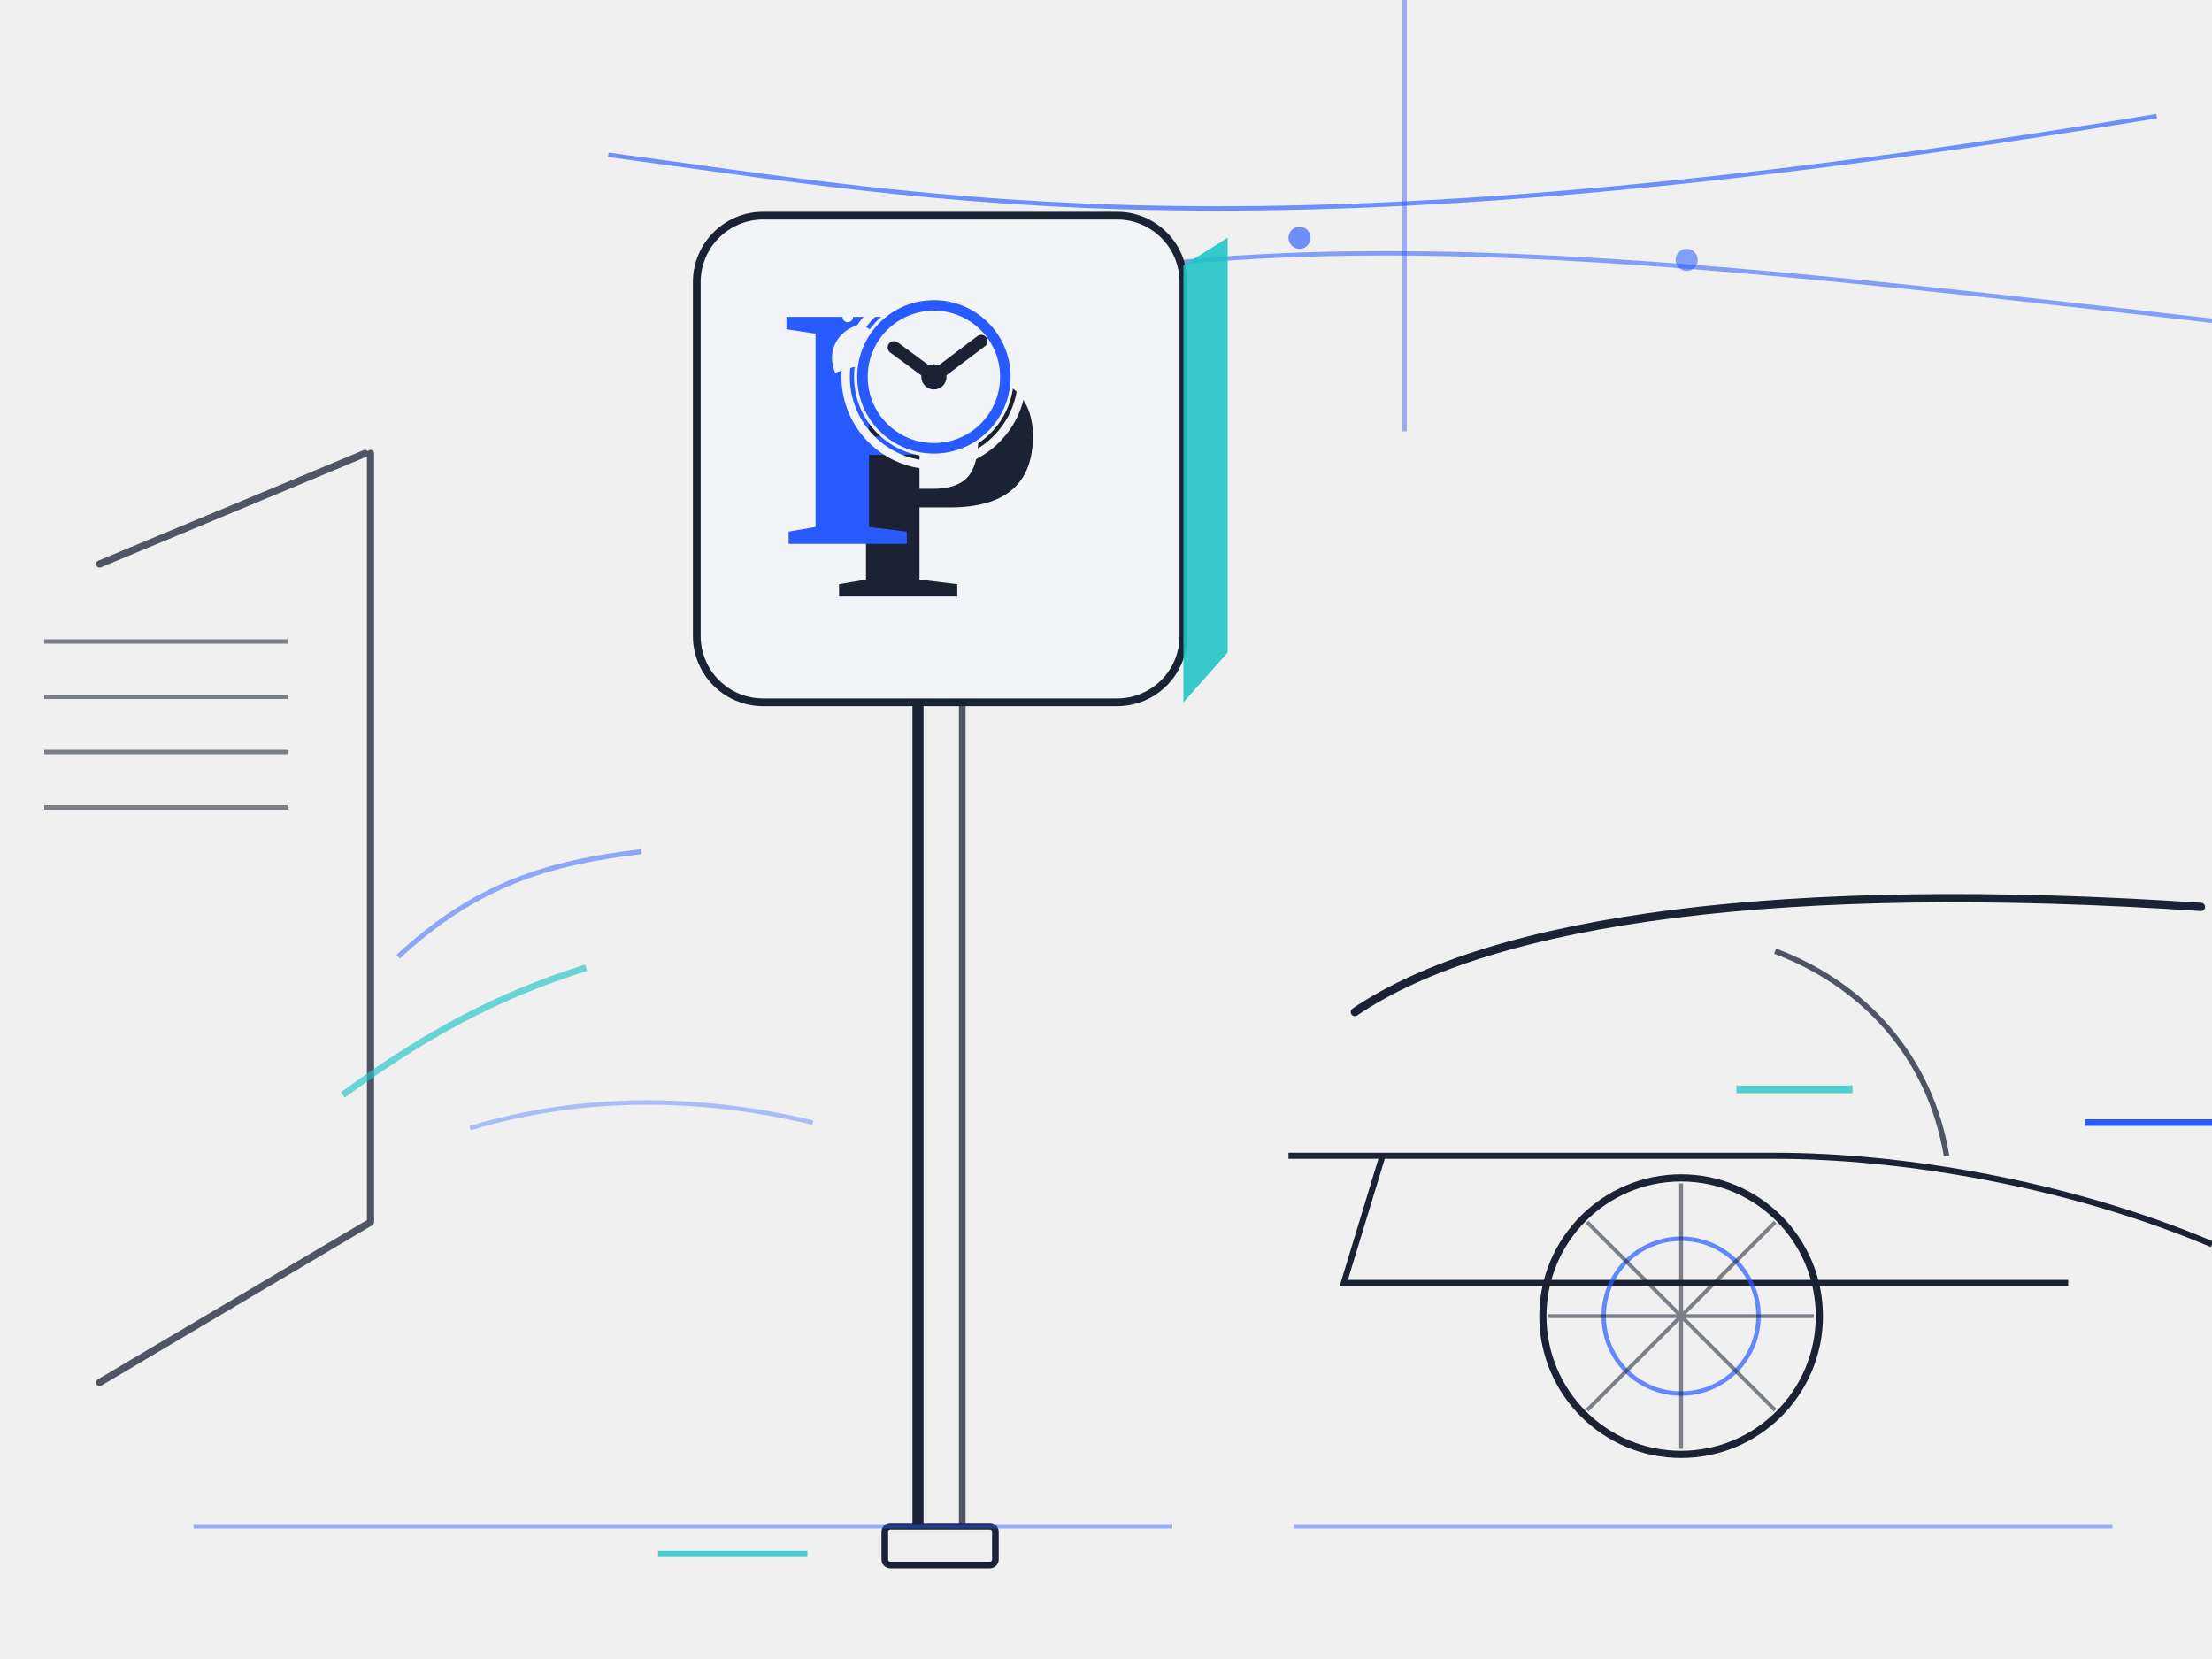
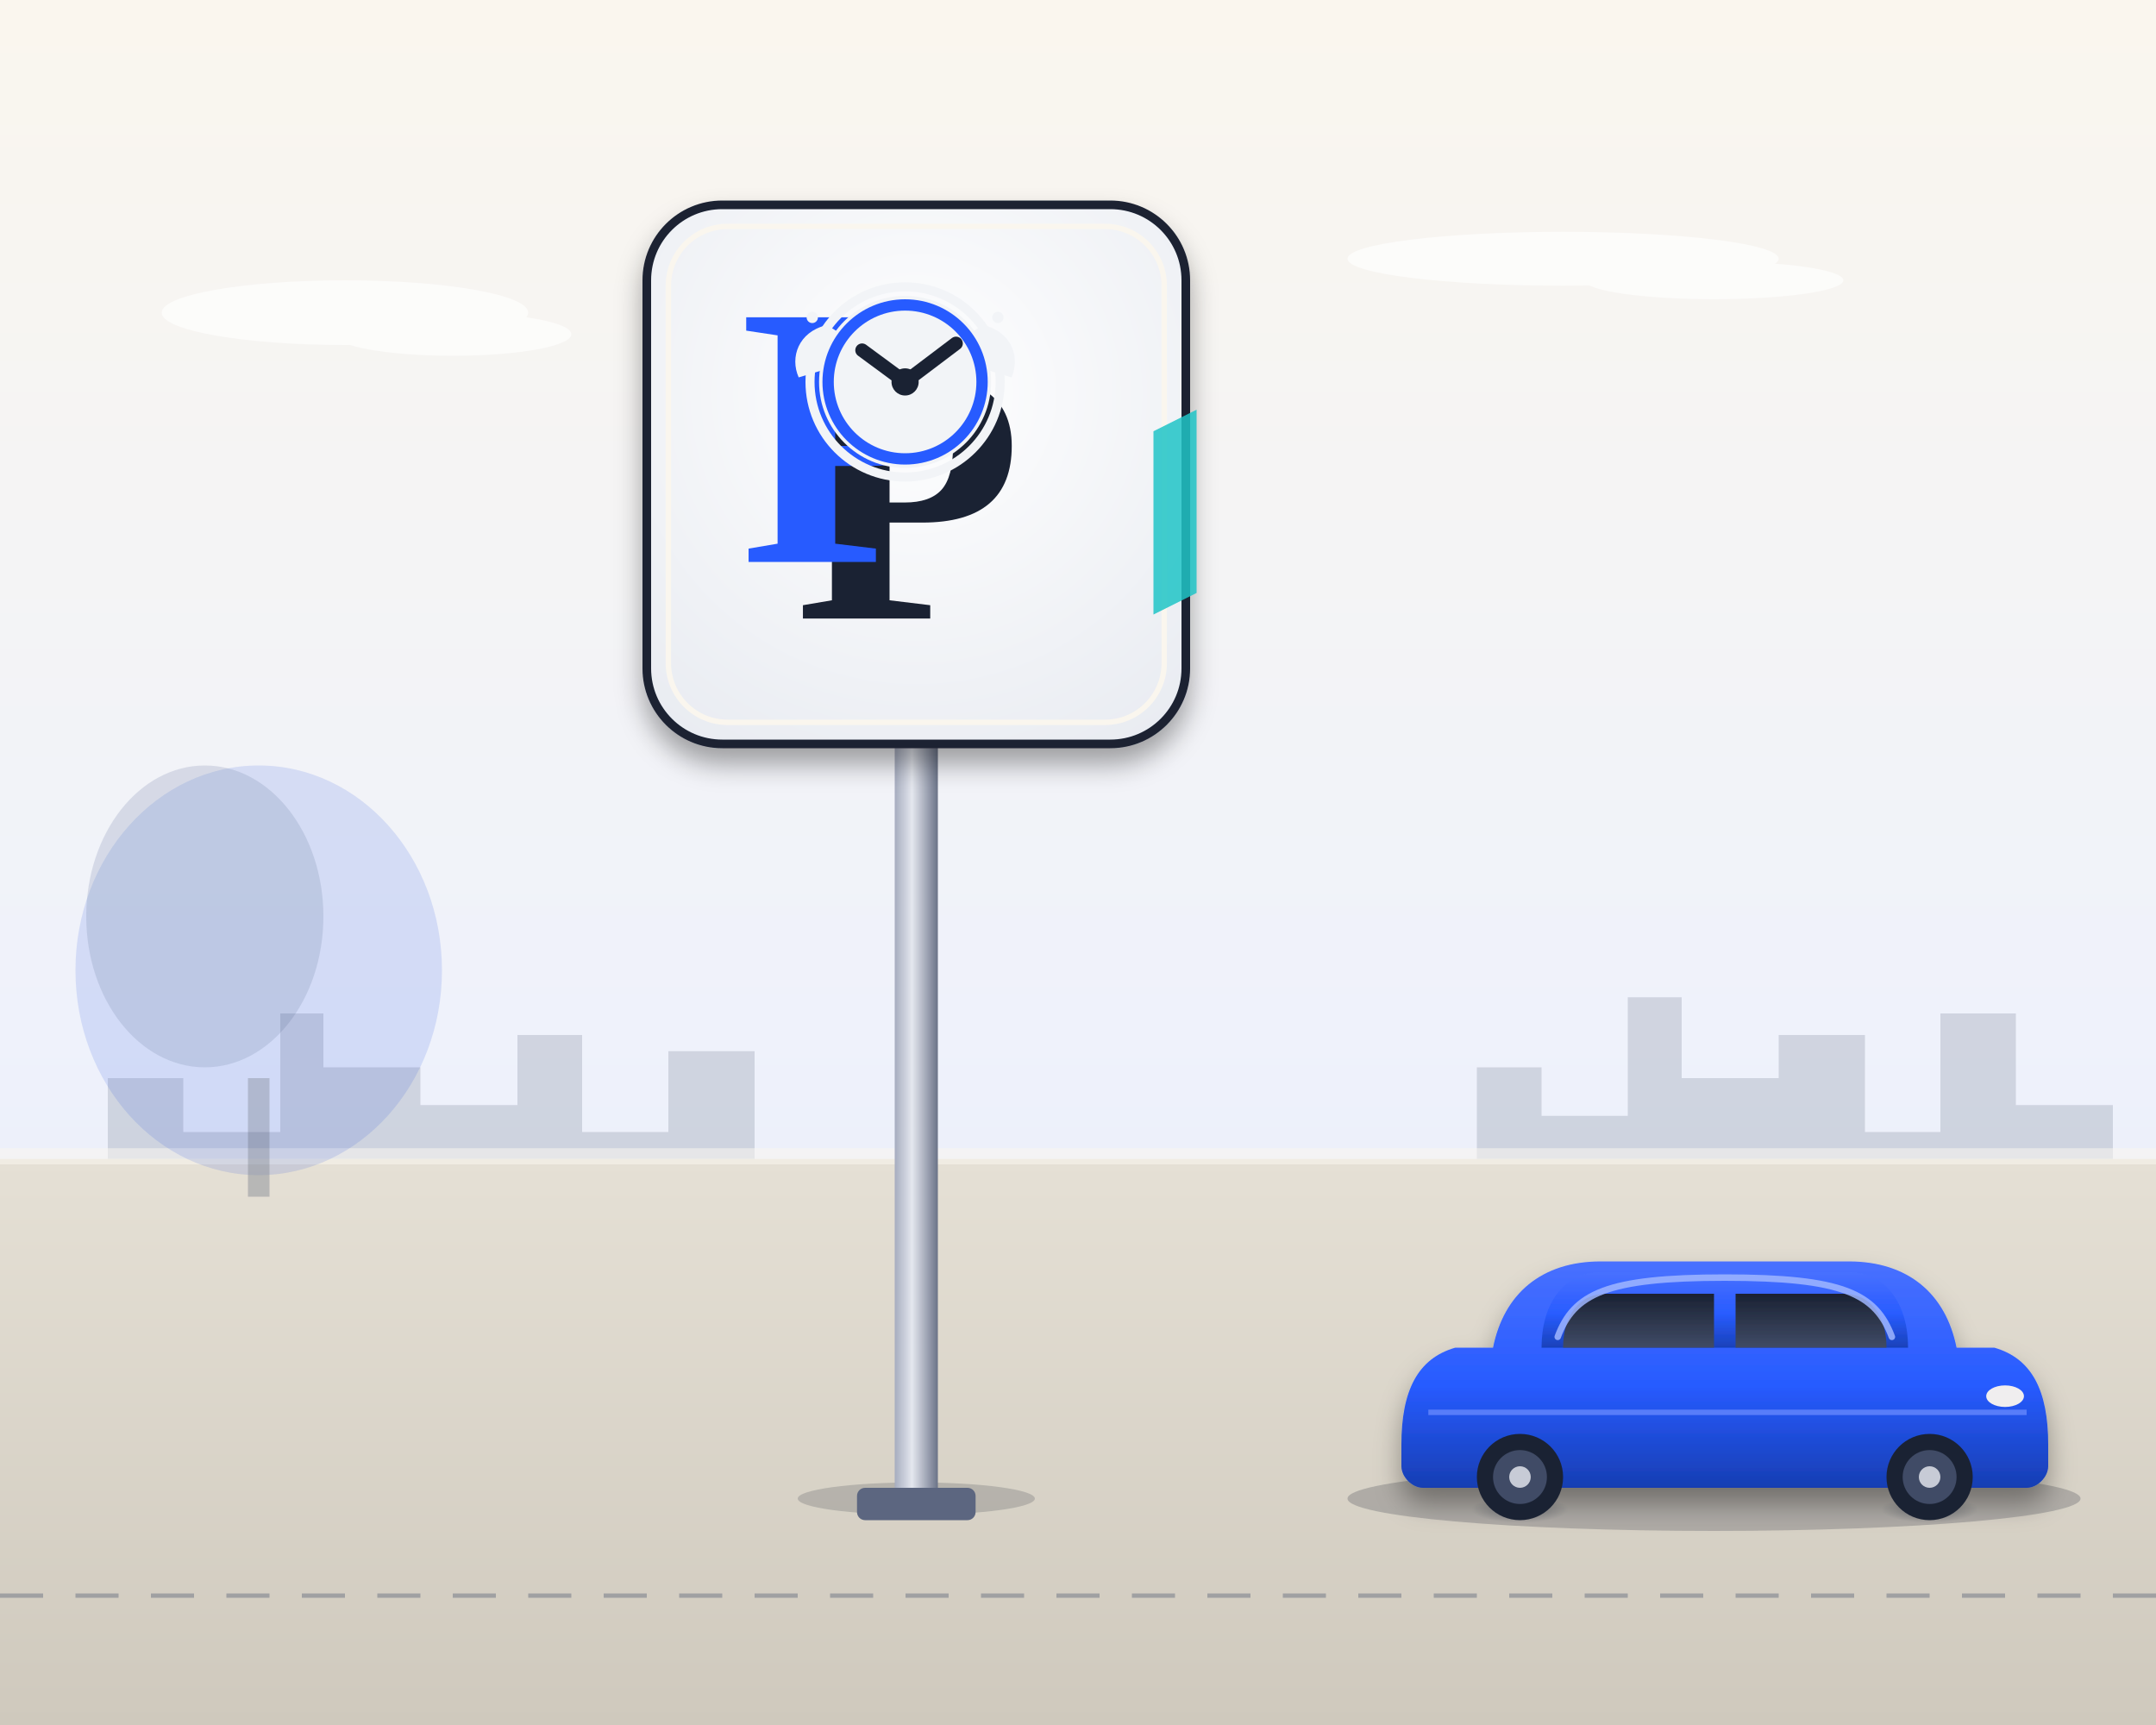
- <svg xmlns="http://www.w3.org/2000/svg" width="400" height="300" viewBox="0 0 400 300" role="img" aria-labelledby="title desc">
+ <svg xmlns="http://www.w3.org/2000/svg" width="400" height="320" viewBox="0 0 400 320" role="img" aria-labelledby="title desc">
  <defs>
+     <linearGradient id="sky" x1="0" y1="0" x2="0" y2="1">
+       <stop offset="0%" stop-color="#FAF6EE" />
+       <stop offset="60%" stop-color="#EFF2FB" />
+       <stop offset="100%" stop-color="#E1E7F7" />
+     </linearGradient>
+     <linearGradient id="ground" x1="0" y1="0" x2="0" y2="1">
+       <stop offset="0%" stop-color="#E5E0D5" />
+       <stop offset="100%" stop-color="#CFC9BD" />
+     </linearGradient>
+     <linearGradient id="pole" x1="0" y1="0" x2="1" y2="0">
+       <stop offset="0%" stop-color="#A6ACBF" />
+       <stop offset="40%" stop-color="#E4E7EE" />
+       <stop offset="55%" stop-color="#C7CBD6" />
+       <stop offset="100%" stop-color="#6B7388" />
+     </linearGradient>
+     <radialGradient id="signFace" cx="50%" cy="35%" r="80%">
+       <stop offset="0%" stop-color="#FFFFFF" />
+       <stop offset="100%" stop-color="#E8EBF1" />
+     </radialGradient>
+     <linearGradient id="carBody" x1="0" y1="0" x2="0" y2="1">
+       <stop offset="0%" stop-color="#4870FF" />
+       <stop offset="55%" stop-color="#275BFF" />
+       <stop offset="100%" stop-color="#173EB3" />
+     </linearGradient>
+     <linearGradient id="carGlass" x1="0" y1="0" x2="0" y2="1">
+       <stop offset="0%" stop-color="#1A2233" />
+       <stop offset="100%" stop-color="#404B66" />
+     </linearGradient>
+     <filter id="softShadow" x="-20%" y="-20%" width="140%" height="160%">
+       <feGaussianBlur in="SourceAlpha" stdDeviation="2.5" />
+       <feOffset dx="0" dy="3" result="offset" />
+       <feComponentTransfer>
+         <feFuncA type="linear" slope="0.35" />
+       </feComponentTransfer>
+       <feMerge>
+         <feMergeNode />
+         <feMergeNode in="SourceGraphic" />
+       </feMerge>
+     </filter>
+     <radialGradient id="wheelShadow" cx="50%" cy="50%" r="50%">
+       <stop offset="0%" stop-color="#1A2233" stop-opacity="0.45" />
+       <stop offset="100%" stop-color="#1A2233" stop-opacity="0" />
+     </radialGradient>
    <style>.serif { font-family: Fraunces, Georgia, 'Times New Roman', serif; font-weight: 800; }</style>
  </defs>
-   <rect width="400" height="300" fill="none" />
-   <path d="M110 28 C170 36 227 48 390 21" fill="none" stroke="#275BFF" stroke-width="0.8" opacity="0.65" />
-   <path d="M150 60 C220 38 287 45 400 58" fill="none" stroke="#275BFF" stroke-width="0.8" opacity="0.55" />
-   <path d="M254 0 L254 78" fill="none" stroke="#275BFF" stroke-width="0.8" opacity="0.45" />
-   <circle cx="235" cy="43" r="2" fill="#275BFF" opacity="0.65" />
-   <circle cx="305" cy="47" r="2" fill="#275BFF" opacity="0.55" />
-   <path d="M18 102 L66 82 M18 250 L67 221 M67 82 L67 221" fill="none" stroke="#1A2233" stroke-width="1.3" stroke-linecap="round" opacity="0.75" />
-   <path d="M8 116 H52 M8 126 H52 M8 136 H52 M8 146 H52" fill="none" stroke="#1A2233" stroke-width="0.8" opacity="0.55" />
-   <path d="M72 173 C86 160 99 156 116 154" fill="none" stroke="#275BFF" stroke-width="0.9" opacity="0.5" />
-   <path d="M85 204 C105 198 126 198 147 203" fill="none" stroke="#275BFF" stroke-width="0.8" opacity="0.35" />
-   <path d="M62 198 C77 187 90 180 106 175" fill="none" stroke="#20C4C7" stroke-width="1.2" opacity="0.65" />
-   <path d="M166 89 L166 276" fill="none" stroke="#1A2233" stroke-width="2" />
-   <path d="M174 89 L174 276" fill="none" stroke="#1A2233" stroke-width="1.2" opacity="0.75" />
-   <rect x="160" y="276" width="20" height="7" rx="1" fill="none" stroke="#1A2233" stroke-width="1.2" />
-   <rect x="126" y="39" width="88" height="88" rx="12" fill="#F2F4F7" stroke="#1A2233" stroke-width="1.4" />
-   <path d="M214 48 L222 43 L222 118 L214 127Z" fill="#20C4C7" opacity="0.9" />
-   <g transform="translate(121 33) scale(0.19)">
+   <rect width="400" height="320" fill="url(#sky)" />
+   <g opacity="0.18" fill="#404B66">
+     <path d="M0 215 L20 215 L20 200 L34 200 L34 210 L52 210 L52 188 L60 188 L60 198 L78 198 L78 205 L96 205 L96 192 L108 192 L108 210 L124 210 L124 195 L140 195 L140 215 Z" />
+     <path d="M260 215 L274 215 L274 198 L286 198 L286 207 L302 207 L302 185 L312 185 L312 200 L330 200 L330 192 L346 192 L346 210 L360 210 L360 188 L374 188 L374 205 L392 205 L392 215 L400 215 L400 215 Z" />
+   </g>
+   <g fill="#FFFFFF" opacity="0.65">
+     <ellipse cx="64" cy="58" rx="34" ry="6" />
+     <ellipse cx="84" cy="62" rx="22" ry="4" />
+     <ellipse cx="290" cy="48" rx="40" ry="5" />
+     <ellipse cx="318" cy="52" rx="24" ry="3.5" />
+   </g>
+   <rect x="0" y="215" width="400" height="105" fill="url(#ground)" />
+   <rect x="0" y="213" width="400" height="3" fill="#FAF6EE" opacity="0.55" />
+   <g opacity="0.55">
+     <ellipse cx="48" cy="180" rx="34" ry="38" fill="#1F4CD9" opacity="0.25" />
+     <ellipse cx="38" cy="170" rx="22" ry="28" fill="#0B2466" opacity="0.22" />
+     <rect x="46" y="200" width="4" height="22" fill="#404B66" opacity="0.5" />
+   </g>
+   <ellipse cx="170" cy="278" rx="22" ry="3" fill="#1A2233" opacity="0.18" />
+   <rect x="166" y="118" width="8" height="160" rx="2" fill="url(#pole)" />
+   <rect x="159" y="276" width="22" height="6" rx="1.5" fill="#5C6680" />
+   <g filter="url(#softShadow)">
+     <rect x="120" y="38" width="100" height="100" rx="14" fill="url(#signFace)" stroke="#1A2233" stroke-width="1.6" />
+     <rect x="124" y="42" width="92" height="92" rx="11" fill="none" stroke="#FAF6EE" stroke-width="1" />
+   </g>
+   <g transform="translate(115 32) scale(0.21)">
    <text class="serif" x="154" y="394" font-size="330" fill="#1A2233">P</text>
    <text class="serif" x="106" y="344" font-size="330" fill="#275BFF">P</text>
    <g transform="translate(252 185)">
      <path d="M-70,-50 C-94,-44 -102,-22 -94,-4 L-48,-18 C-49,-35 -57,-45 -70,-50Z" fill="#F2F4F7" />
      <path d="M70,-50 C94,-44 102,-22 94,-4 L48,-18 C49,-35 57,-45 70,-50Z" fill="#F2F4F7" />
      <circle cx="-82" cy="-57" r="5" fill="#F2F4F7" />
      <circle cx="82" cy="-57" r="5" fill="#F2F4F7" />
      <circle cx="0" cy="0" r="76" fill="#F2F4F7" />
      <circle cx="0" cy="0" r="68" fill="none" stroke="#275BFF" stroke-width="10" />
      <circle cx="0" cy="0" r="84" fill="none" stroke="#F2F4F7" stroke-width="8" />
      <line x1="0" y1="0" x2="-38" y2="-28" stroke="#1A2233" stroke-width="12" stroke-linecap="round" />
      <line x1="0" y1="0" x2="45" y2="-34" stroke="#1A2233" stroke-width="12" stroke-linecap="round" />
      <circle cx="0" cy="0" r="12" fill="#1A2233" />
    </g>
  </g>
-   <path d="M245 183 C270 166 323 159 398 164" fill="none" stroke="#1A2233" stroke-width="1.5" stroke-linecap="round" />
-   <path d="M233 209 L321 209 C344 209 374 214 400 225" fill="none" stroke="#1A2233" stroke-width="1.1" />
-   <path d="M250 209 L243 232 L374 232" fill="none" stroke="#1A2233" stroke-width="1.1" />
-   <path d="M321 172 C337 178 349 191 352 209" fill="none" stroke="#1A2233" stroke-width="1" opacity="0.75" />
-   <circle cx="304" cy="238" r="25" fill="none" stroke="#1A2233" stroke-width="1.3" />
-   <circle cx="304" cy="238" r="14" fill="none" stroke="#275BFF" stroke-width="0.8" opacity="0.7" />
-   <path d="M280 238 H328 M304 214 V262 M287 221 L321 255 M321 221 L287 255" stroke="#1A2233" stroke-width="0.7" opacity="0.55" />
-   <path d="M377 203 H400" stroke="#275BFF" stroke-width="1.2" />
-   <path d="M314 197 H335" stroke="#20C4C7" stroke-width="1.4" opacity="0.75" />
-   <path d="M35 276 H212 M234 276 H382" fill="none" stroke="#275BFF" stroke-width="0.8" opacity="0.45" />
-   <path d="M119 281 H146" stroke="#20C4C7" stroke-width="1.1" opacity="0.8" />
+   <path d="M214 80 L222 76 L222 110 L214 114 Z" fill="#20C4C7" opacity="0.85" />
+   <ellipse cx="318" cy="278" rx="68" ry="6" fill="#1A2233" opacity="0.22" />
+   <g filter="url(#softShadow)">
+     <path d="M260 268          C 260 258 263 252 270 250          L 277 250          C 279 240 286 234 297 234          L 343 234          C 354 234 361 240 363 250          L 370 250          C 377 252 380 258 380 268          L 380 272          C 380 274 378 276 376 276          L 264 276          C 262 276 260 274 260 272 Z" fill="url(#carBody)" />
+     <path d="M286 250          C 286 242 290 236 297 236          L 343 236          C 350 236 354 242 354 250          Z" fill="url(#carBody)" opacity="0.92" />
+     <path d="M290 250          C 290 244 293 240 298 240          L 318 240          L 318 250 Z" fill="url(#carGlass)" />
+     <path d="M322 240          L 342 240          C 347 240 350 244 350 250          L 322 250 Z" fill="url(#carGlass)" />
+     <path d="M289 248 C 292 240 298 237 320 237 C 342 237 348 240 351 248" fill="none" stroke="#9FB6FF" stroke-width="1.2" stroke-linecap="round" opacity="0.85" />
+     <line x1="265" y1="262" x2="376" y2="262" stroke="#6F8FFF" stroke-width="1" opacity="0.7" />
+     <ellipse cx="372" cy="259" rx="3.5" ry="2" fill="#FAF6EE" opacity="0.95" />
+   </g>
+   <g>
+     <ellipse cx="282" cy="280" rx="9" ry="2.5" fill="url(#wheelShadow)" />
+     <circle cx="282" cy="274" r="8" fill="#1A2233" />
+     <circle cx="282" cy="274" r="5" fill="#404B66" />
+     <circle cx="282" cy="274" r="2" fill="#C7CBD6" />
+     <ellipse cx="358" cy="280" rx="9" ry="2.5" fill="url(#wheelShadow)" />
+     <circle cx="358" cy="274" r="8" fill="#1A2233" />
+     <circle cx="358" cy="274" r="5" fill="#404B66" />
+     <circle cx="358" cy="274" r="2" fill="#C7CBD6" />
+   </g>
+   <path d="M0 296 H400" stroke="#404B66" stroke-width="0.8" stroke-dasharray="8 6" opacity="0.35" />
</svg>
